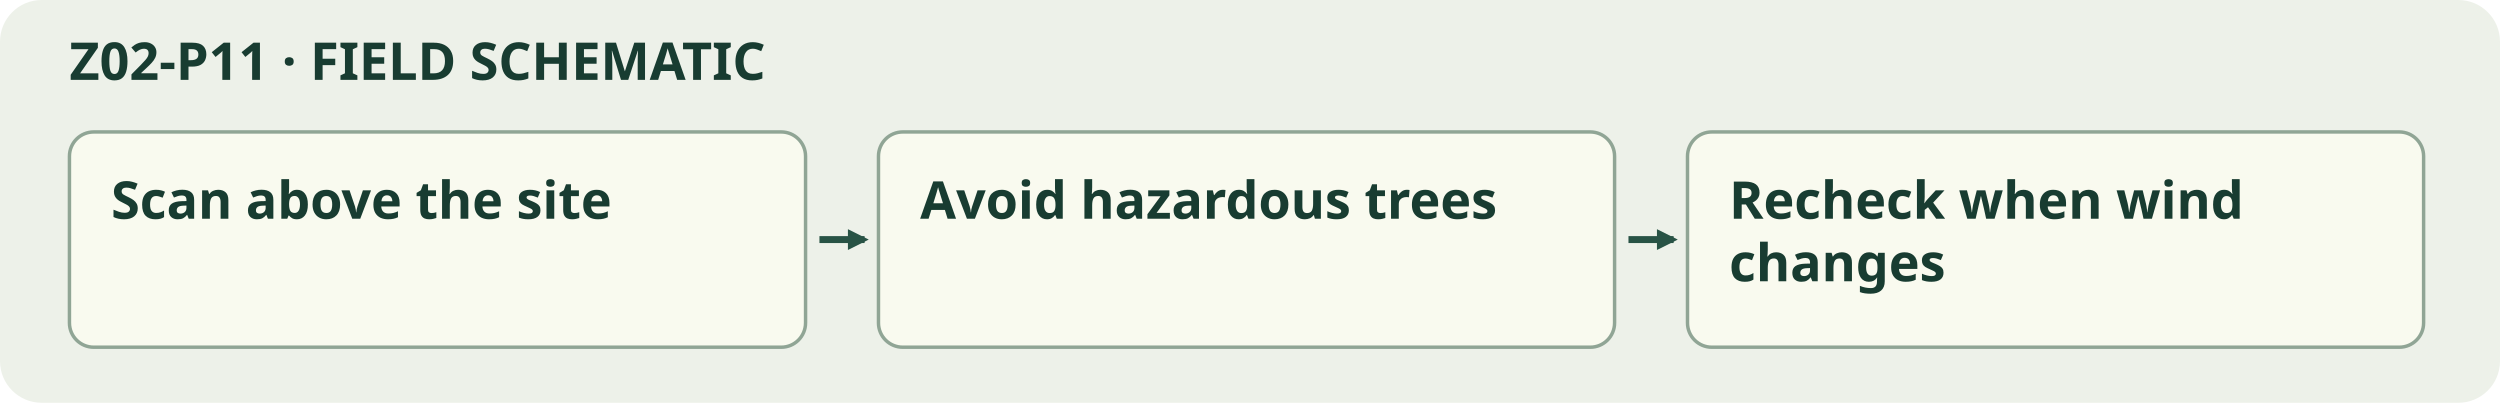
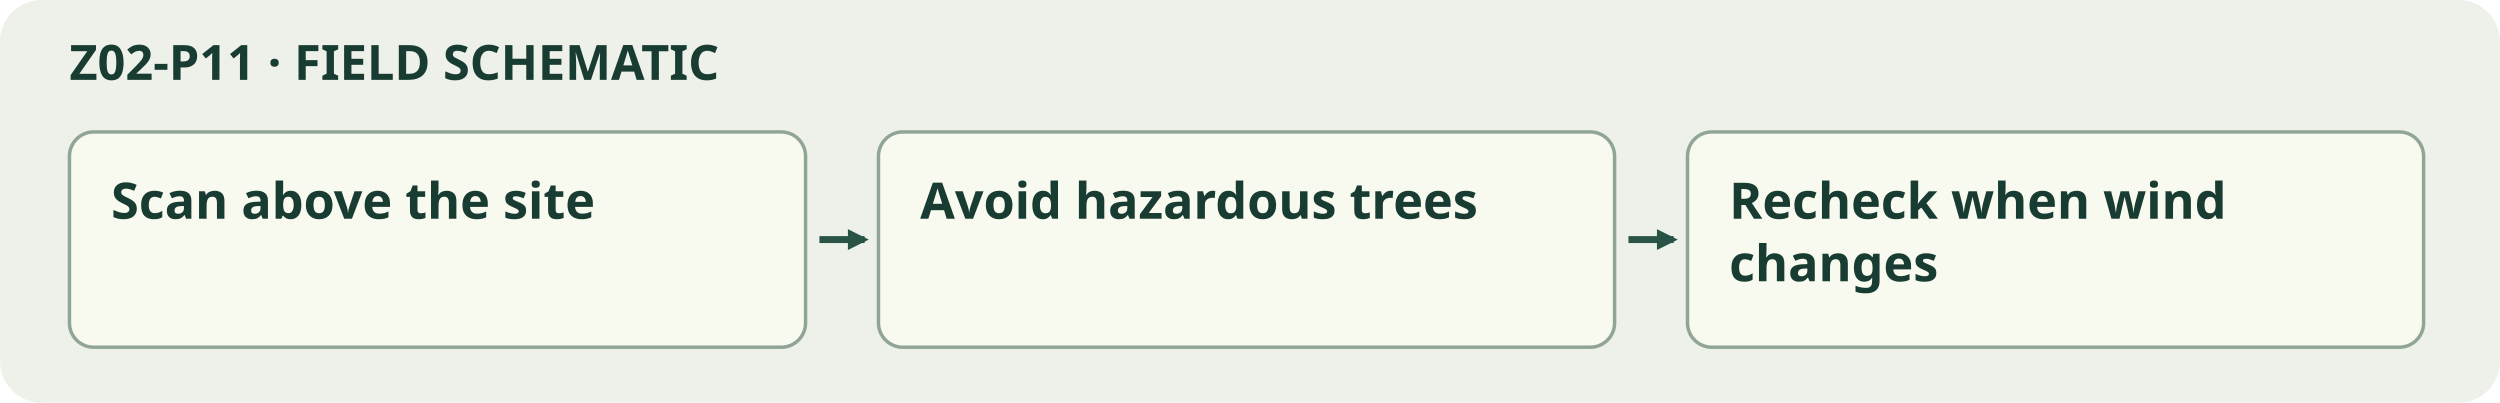
<svg xmlns="http://www.w3.org/2000/svg" viewBox="0 0 720 116" role="img" aria-labelledby="title desc">
  <defs>
    <marker id="arrow" viewBox="0 0 10 10" markerWidth="3" markerHeight="3" refX="8" refY="5" orient="auto">
      <path d="M0 0L10 5 0 10Z" fill="#285345" />
    </marker>
  </defs>
  <rect width="720" height="116" rx="12" fill="#edf1e9" />
-   <g font-family="system-ui,sans-serif" font-size="15" font-weight="650" fill="#183c31">
-     <text x="20" y="23">Z02-P11 · FIELD SCHEMATIC</text>
-     <rect x="20" y="38" width="212" height="62" rx="7" fill="#f9faef" stroke="#90a595" />
-     <text x="32" y="63">Scan above the site</text>
-     <path d="M236 69h13" stroke="#285345" stroke-width="2" marker-end="url(#arrow)" />
-     <rect x="253" y="38" width="212" height="62" rx="7" fill="#f9faef" stroke="#90a595" />
-     <text x="265" y="63">Avoid hazardous trees</text>
-     <path d="M469 69h13" stroke="#285345" stroke-width="2" marker-end="url(#arrow)" />
-     <rect x="486" y="38" width="212" height="62" rx="7" fill="#f9faef" stroke="#90a595" />
-     <text x="498" y="63">Recheck when wind</text>
-     <text x="498" y="81">changes</text>
+   <g font-family="system-ui,sans-serif" font-size="14.5" font-weight="650" fill="#183c31">
+     <text x="20" y="23" font-size="14" font-weight="700" fill="#183c31" text-anchor="start">Z02-P11 · FIELD SCHEMATIC</text>
+     <g id="stage-panels">
+       <rect x="20" y="38" width="212" height="62" rx="7" fill="#f9faef" stroke="#90a595" />
+       <text x="32" y="63" font-size="14.5" font-weight="650" fill="#183c31" text-anchor="start">Scan above the site</text>
+       <path d="M236 69h13" stroke="#285345" stroke-width="2" marker-end="url(#arrow)" />
+       <rect x="253" y="38" width="212" height="62" rx="7" fill="#f9faef" stroke="#90a595" />
+       <text x="265" y="63" font-size="14.5" font-weight="650" fill="#183c31" text-anchor="start">Avoid hazardous trees</text>
+       <path d="M469 69h13" stroke="#285345" stroke-width="2" marker-end="url(#arrow)" />
+       <rect x="486" y="38" width="212" height="62" rx="7" fill="#f9faef" stroke="#90a595" />
+       <text x="498" y="63" font-size="14.5" font-weight="650" fill="#183c31" text-anchor="start">Recheck when wind</text>
+       <text x="498" y="81" font-size="14.5" font-weight="650" fill="#183c31" text-anchor="start">changes</text>
+     </g>
  </g>
</svg>
